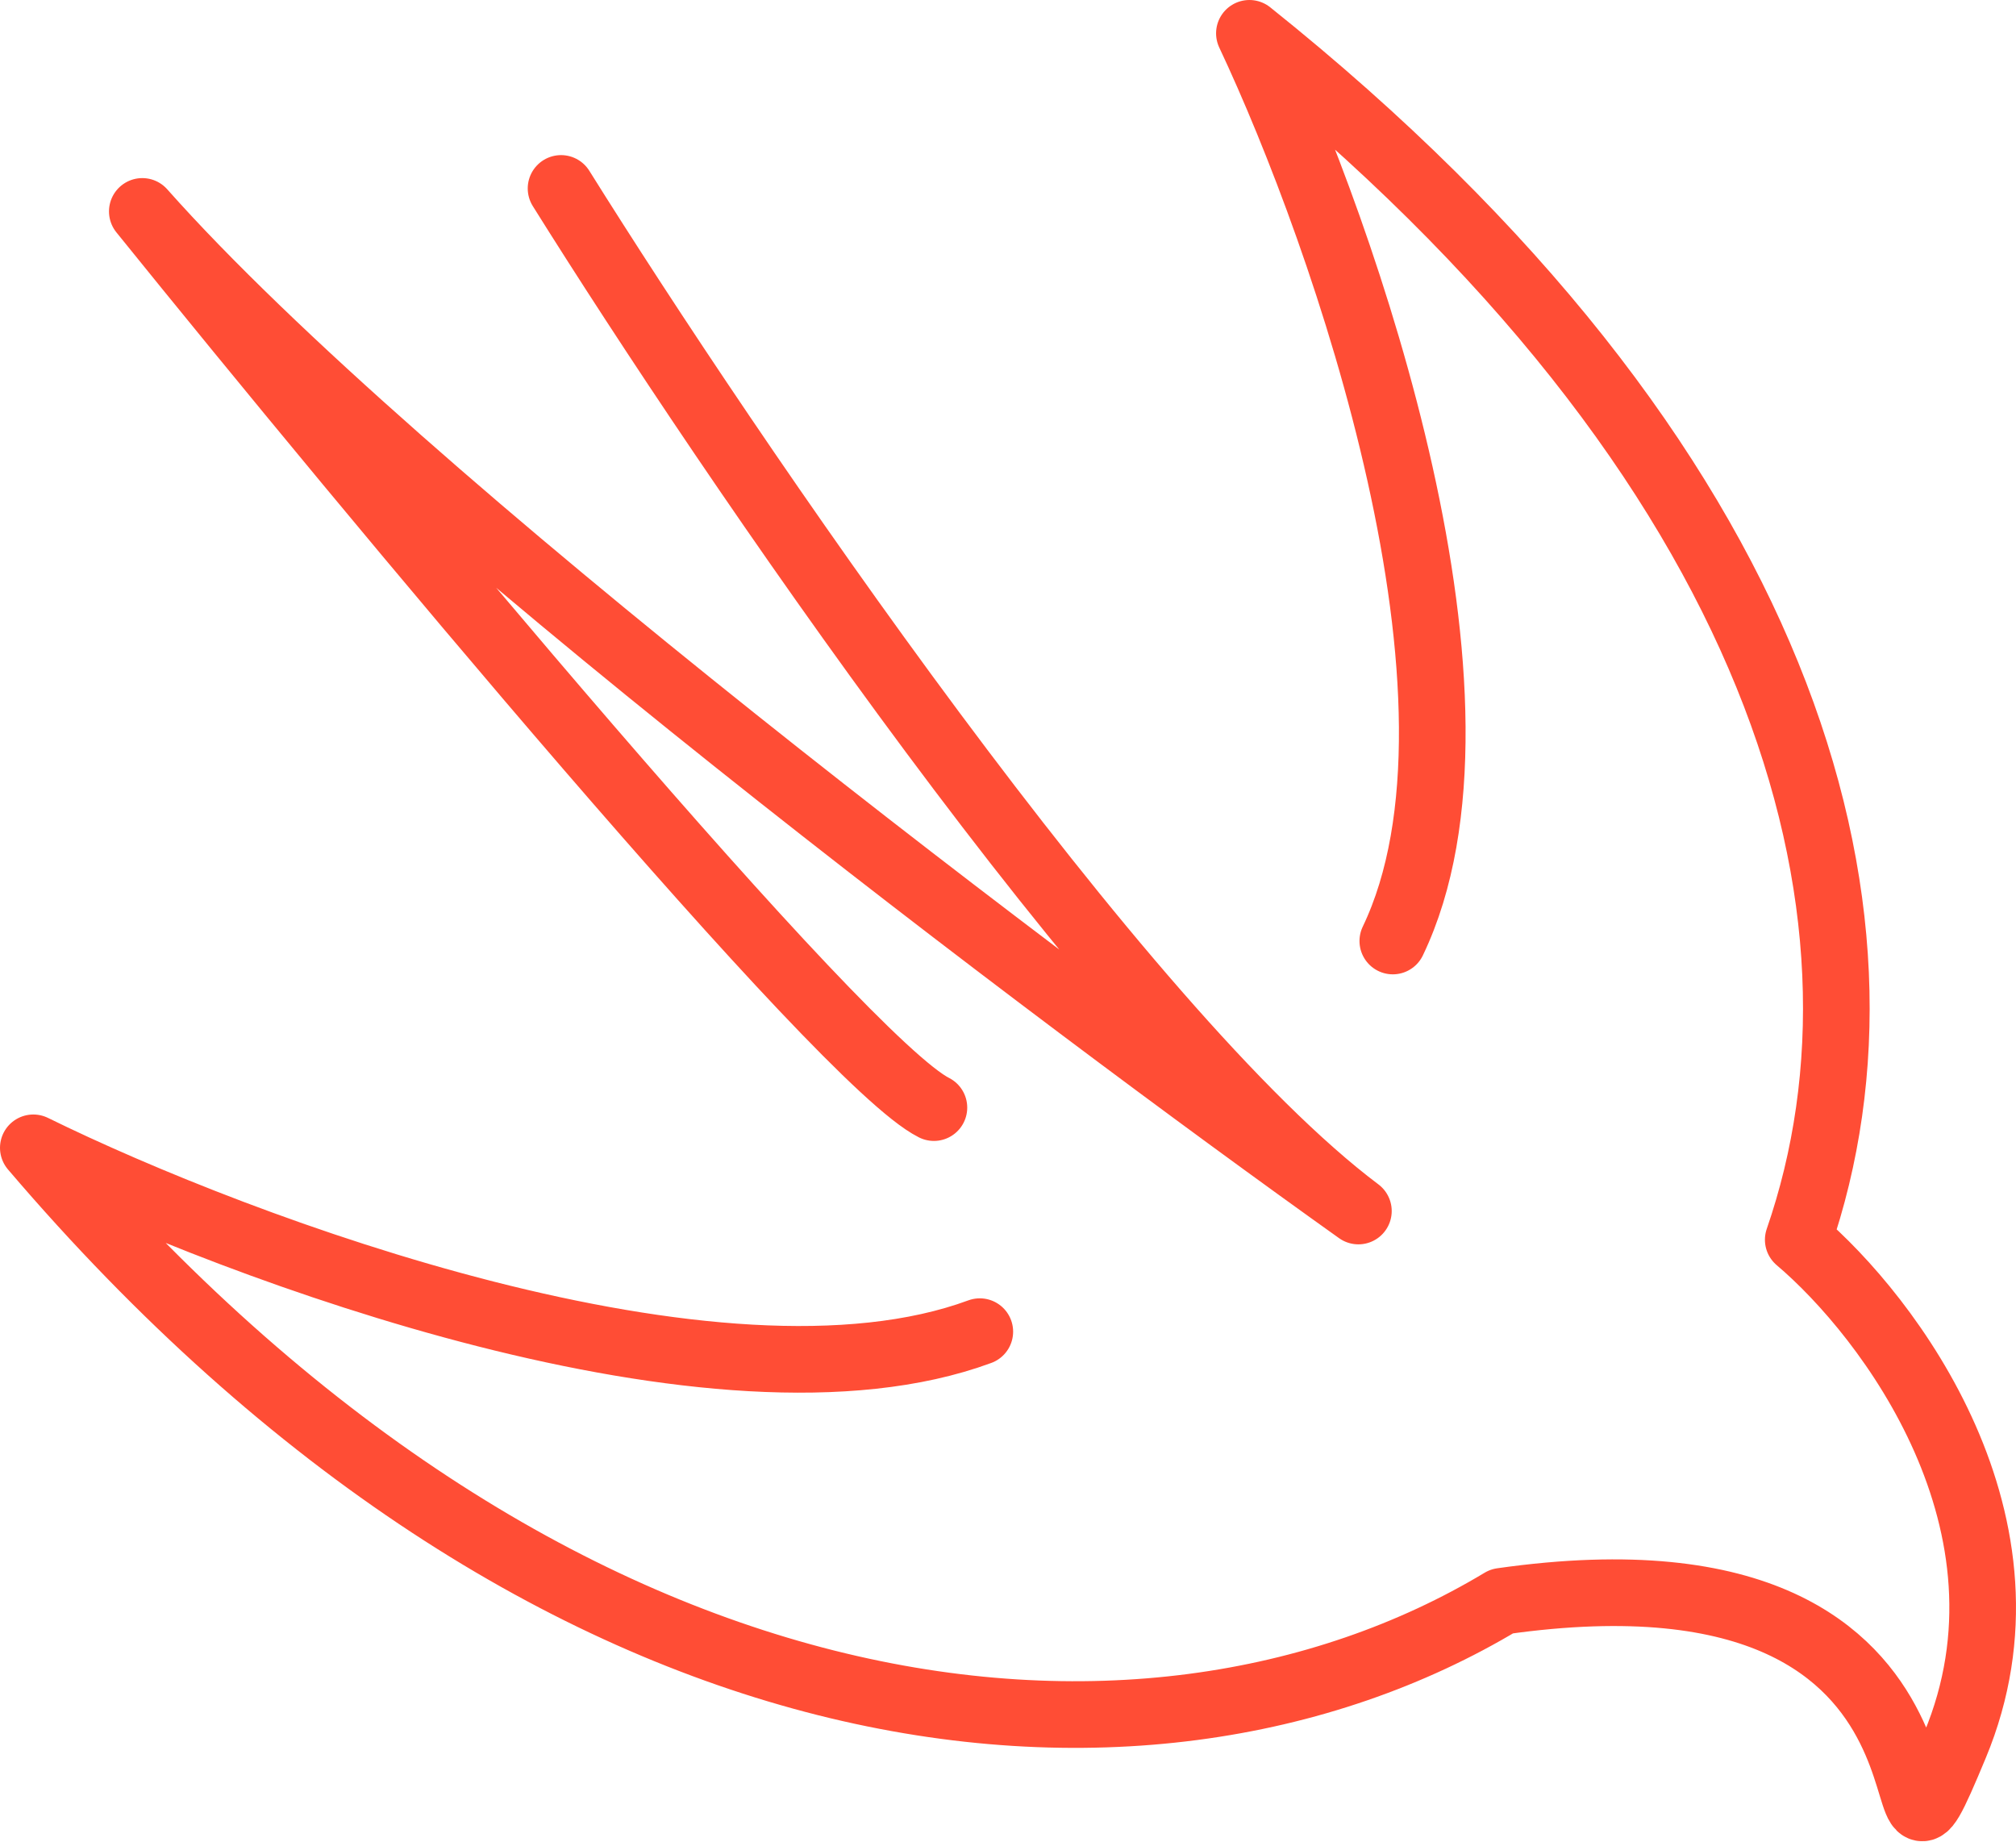
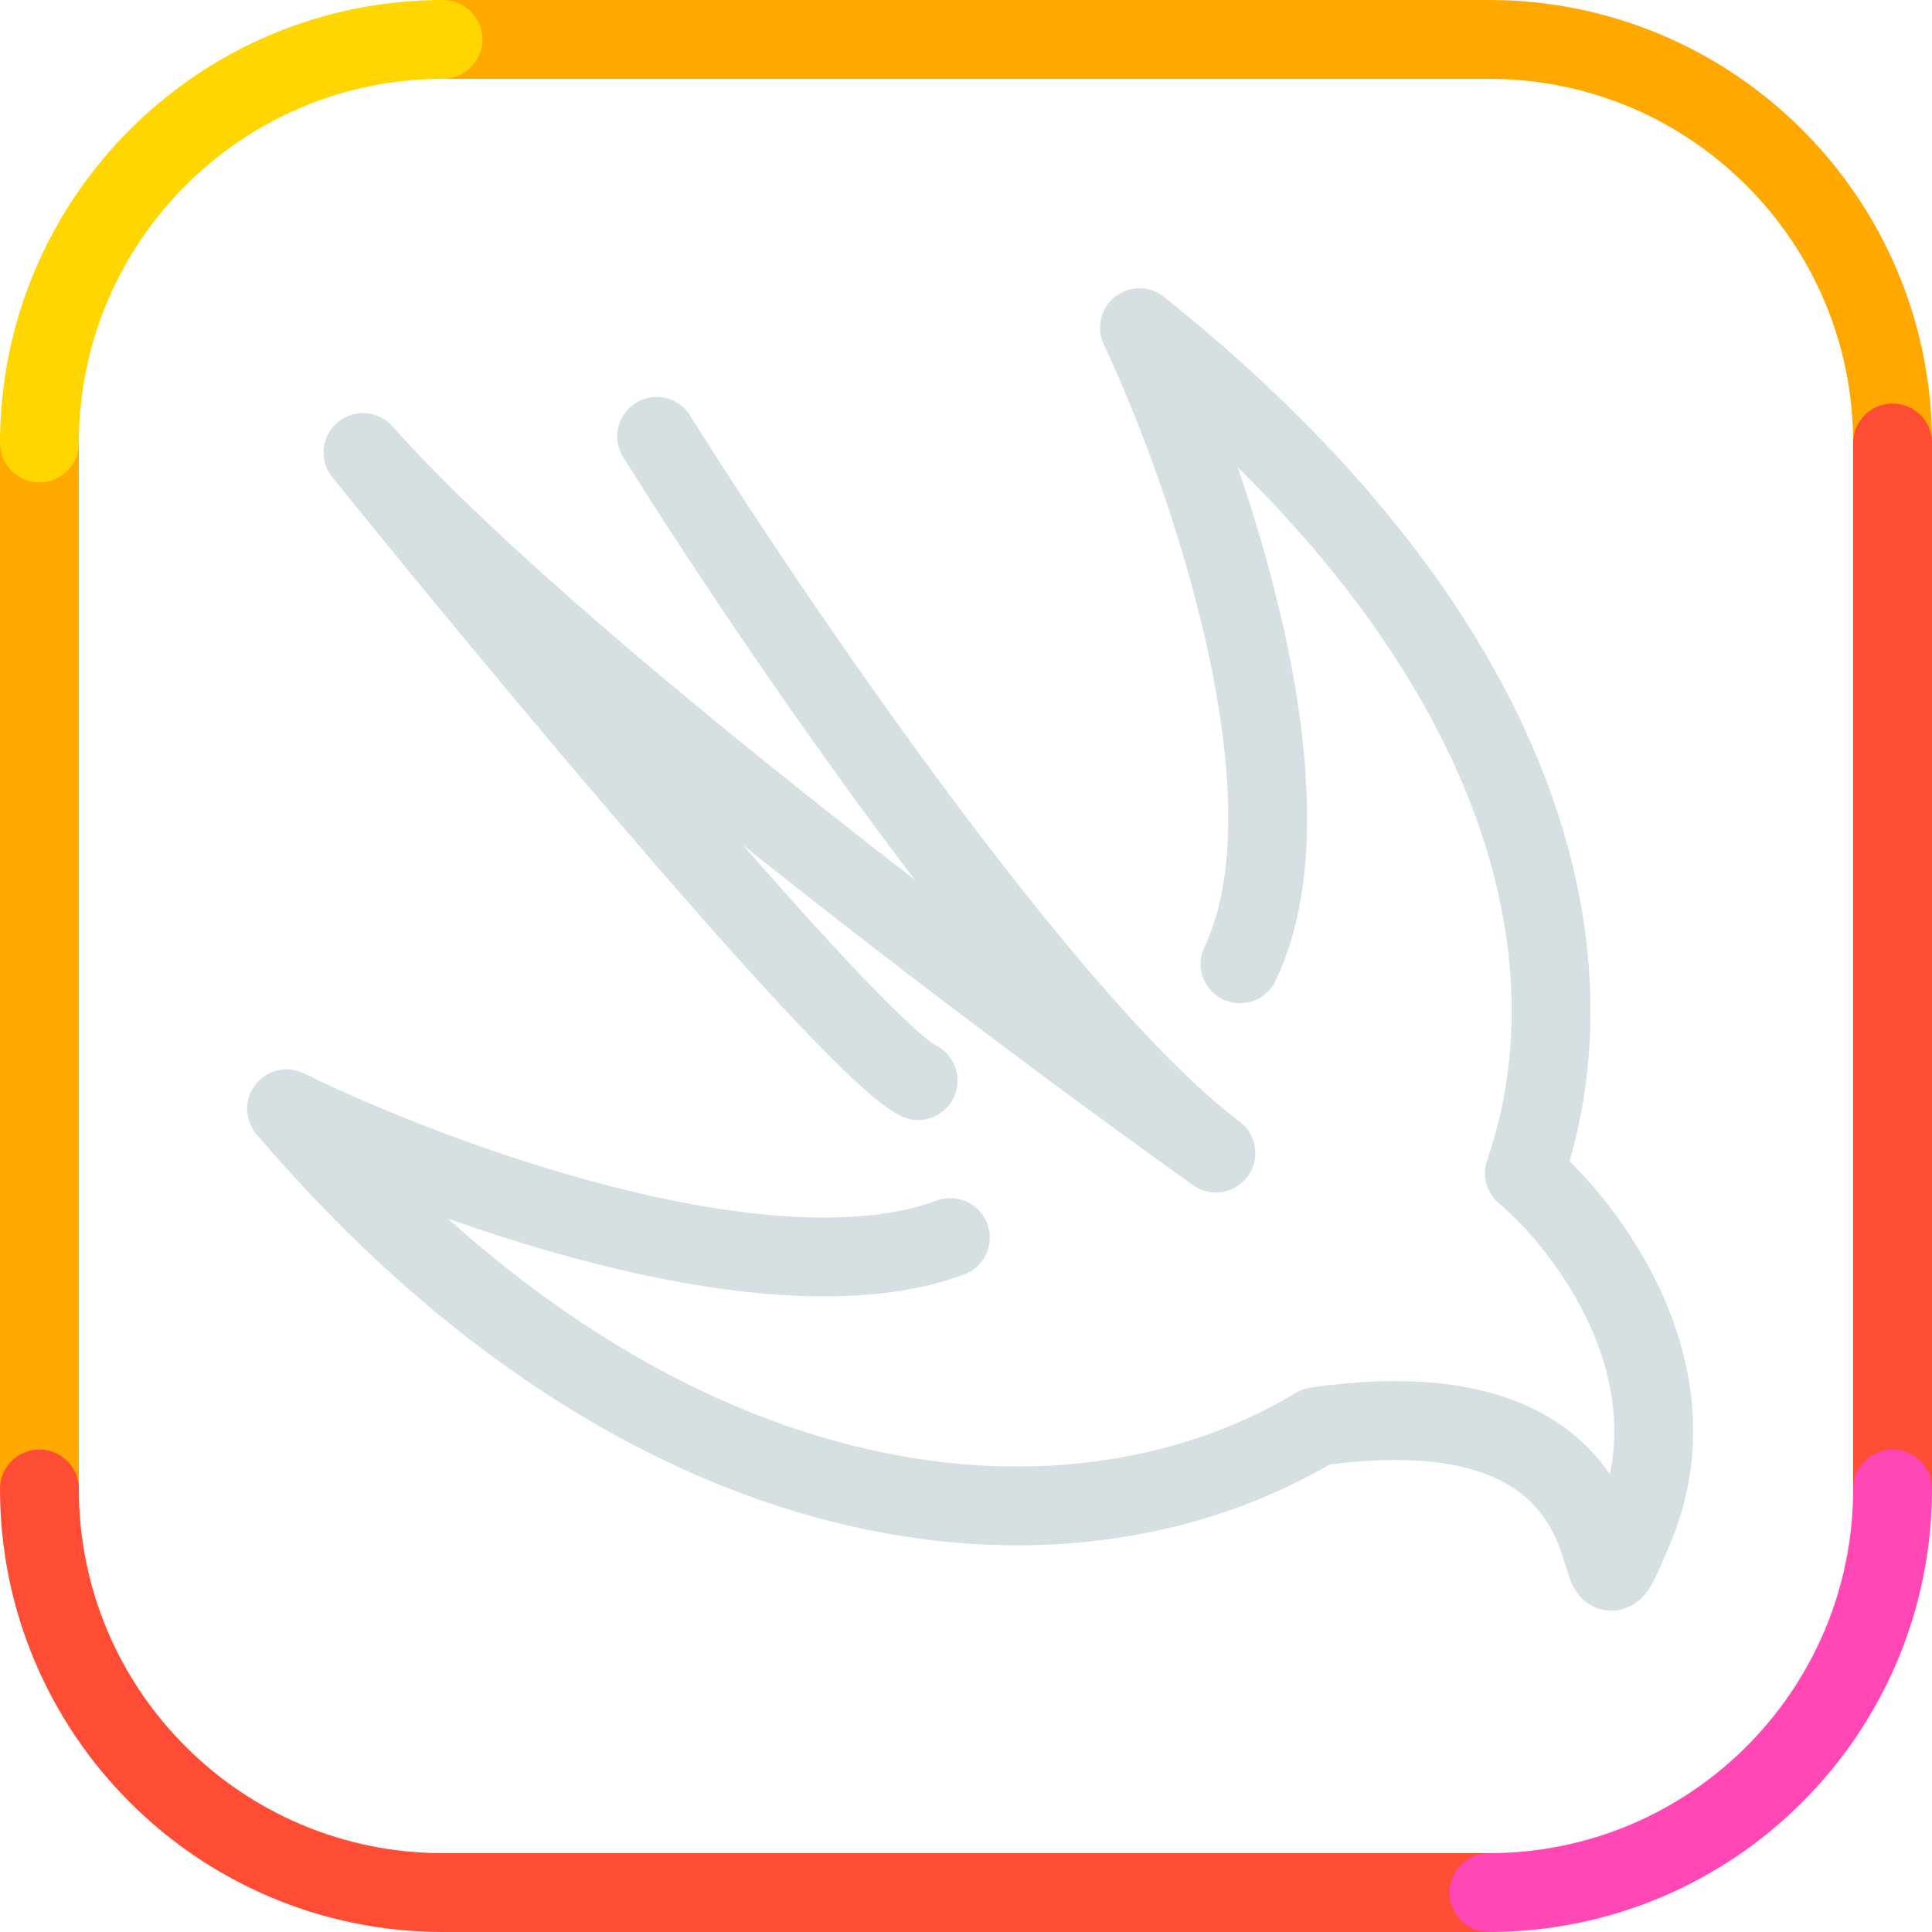
- <svg xmlns="http://www.w3.org/2000/svg" width="242" height="221" viewBox="0 0 242 221" fill="none">
-   <path d="M67.349 22.618C87.318 54.566 134.416 123.842 163.061 145.356C127.255 119.843 47.931 60.129 17.083 25.376C44.167 58.933 101.089 127.428 112.106 132.944M117.615 159.836C86.216 171.42 28.789 149.953 4 137.771C65.962 210.421 136.991 218.214 180.276 192.199C242.936 183.281 223.656 235.961 234.673 209.483C245.69 183.005 226.722 157.997 215.861 148.804C229.417 109.599 214.367 55.501 149.978 4C161.454 28.364 180.964 84.263 167.193 112.947" stroke="#FF4D35" stroke-width="8" stroke-linecap="round" stroke-linejoin="round" />
+ <svg xmlns="http://www.w3.org/2000/svg" width="196" height="196" viewBox="0 0 196 196" fill="none">
+   <path d="M4 151.058V44.942M192 44.942C192 22.331 173.67 4 151.058 4H44.942" stroke="#FFA800" stroke-width="8" stroke-linecap="round" />
+   <path d="M44.942 4C22.331 4 4 22.331 4 44.942" stroke="#FFD600" stroke-width="8" stroke-linecap="round" />
+   <path d="M4 151.058C4 173.67 22.331 192 44.942 192H151.058M192 151.058V44.942" stroke="#FF4D35" stroke-width="8" stroke-linecap="round" />
+   <path d="M192 151.058C192 173.669 173.669 192 151.058 192" stroke="#FF47B5" stroke-width="8" stroke-linecap="round" />
+   <path d="M66.617 44.272C78.453 63.197 106.37 104.232 123.35 116.975C102.126 101.863 55.107 66.492 36.822 45.906C52.876 65.784 86.616 106.356 93.146 109.623M96.412 125.552C77.8 132.414 43.76 119.698 29.067 112.482C65.794 155.516 107.897 160.132 133.553 144.722C170.695 139.44 159.267 170.645 165.797 154.96C172.327 139.276 161.084 124.463 154.646 119.017C162.681 95.795 153.761 63.75 115.595 33.244C122.397 47.676 133.961 80.787 125.798 97.778" stroke="#D6E0E3" stroke-width="8" stroke-linecap="round" stroke-linejoin="round" />
</svg>
